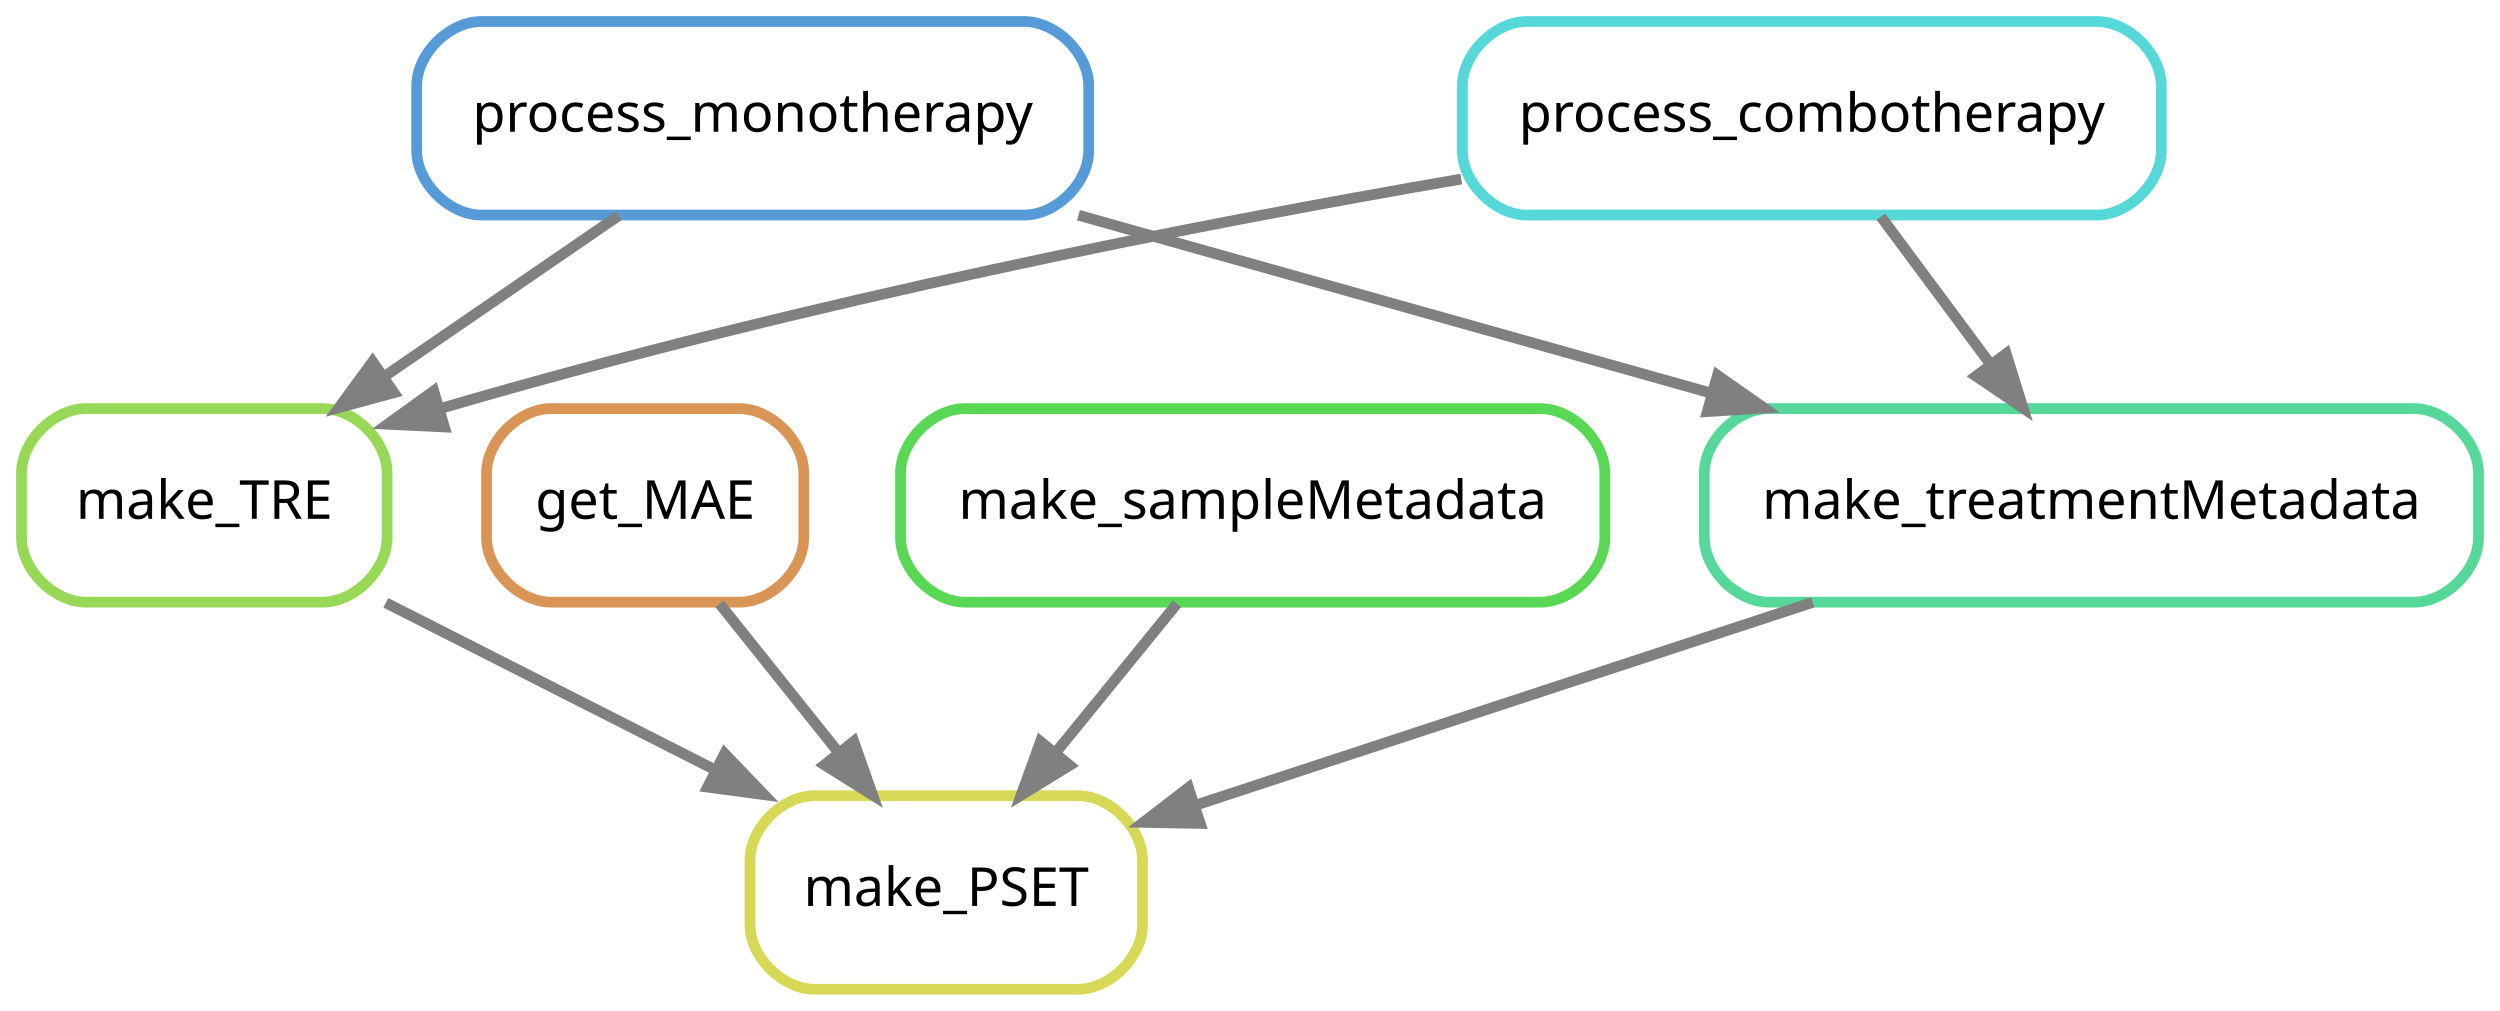
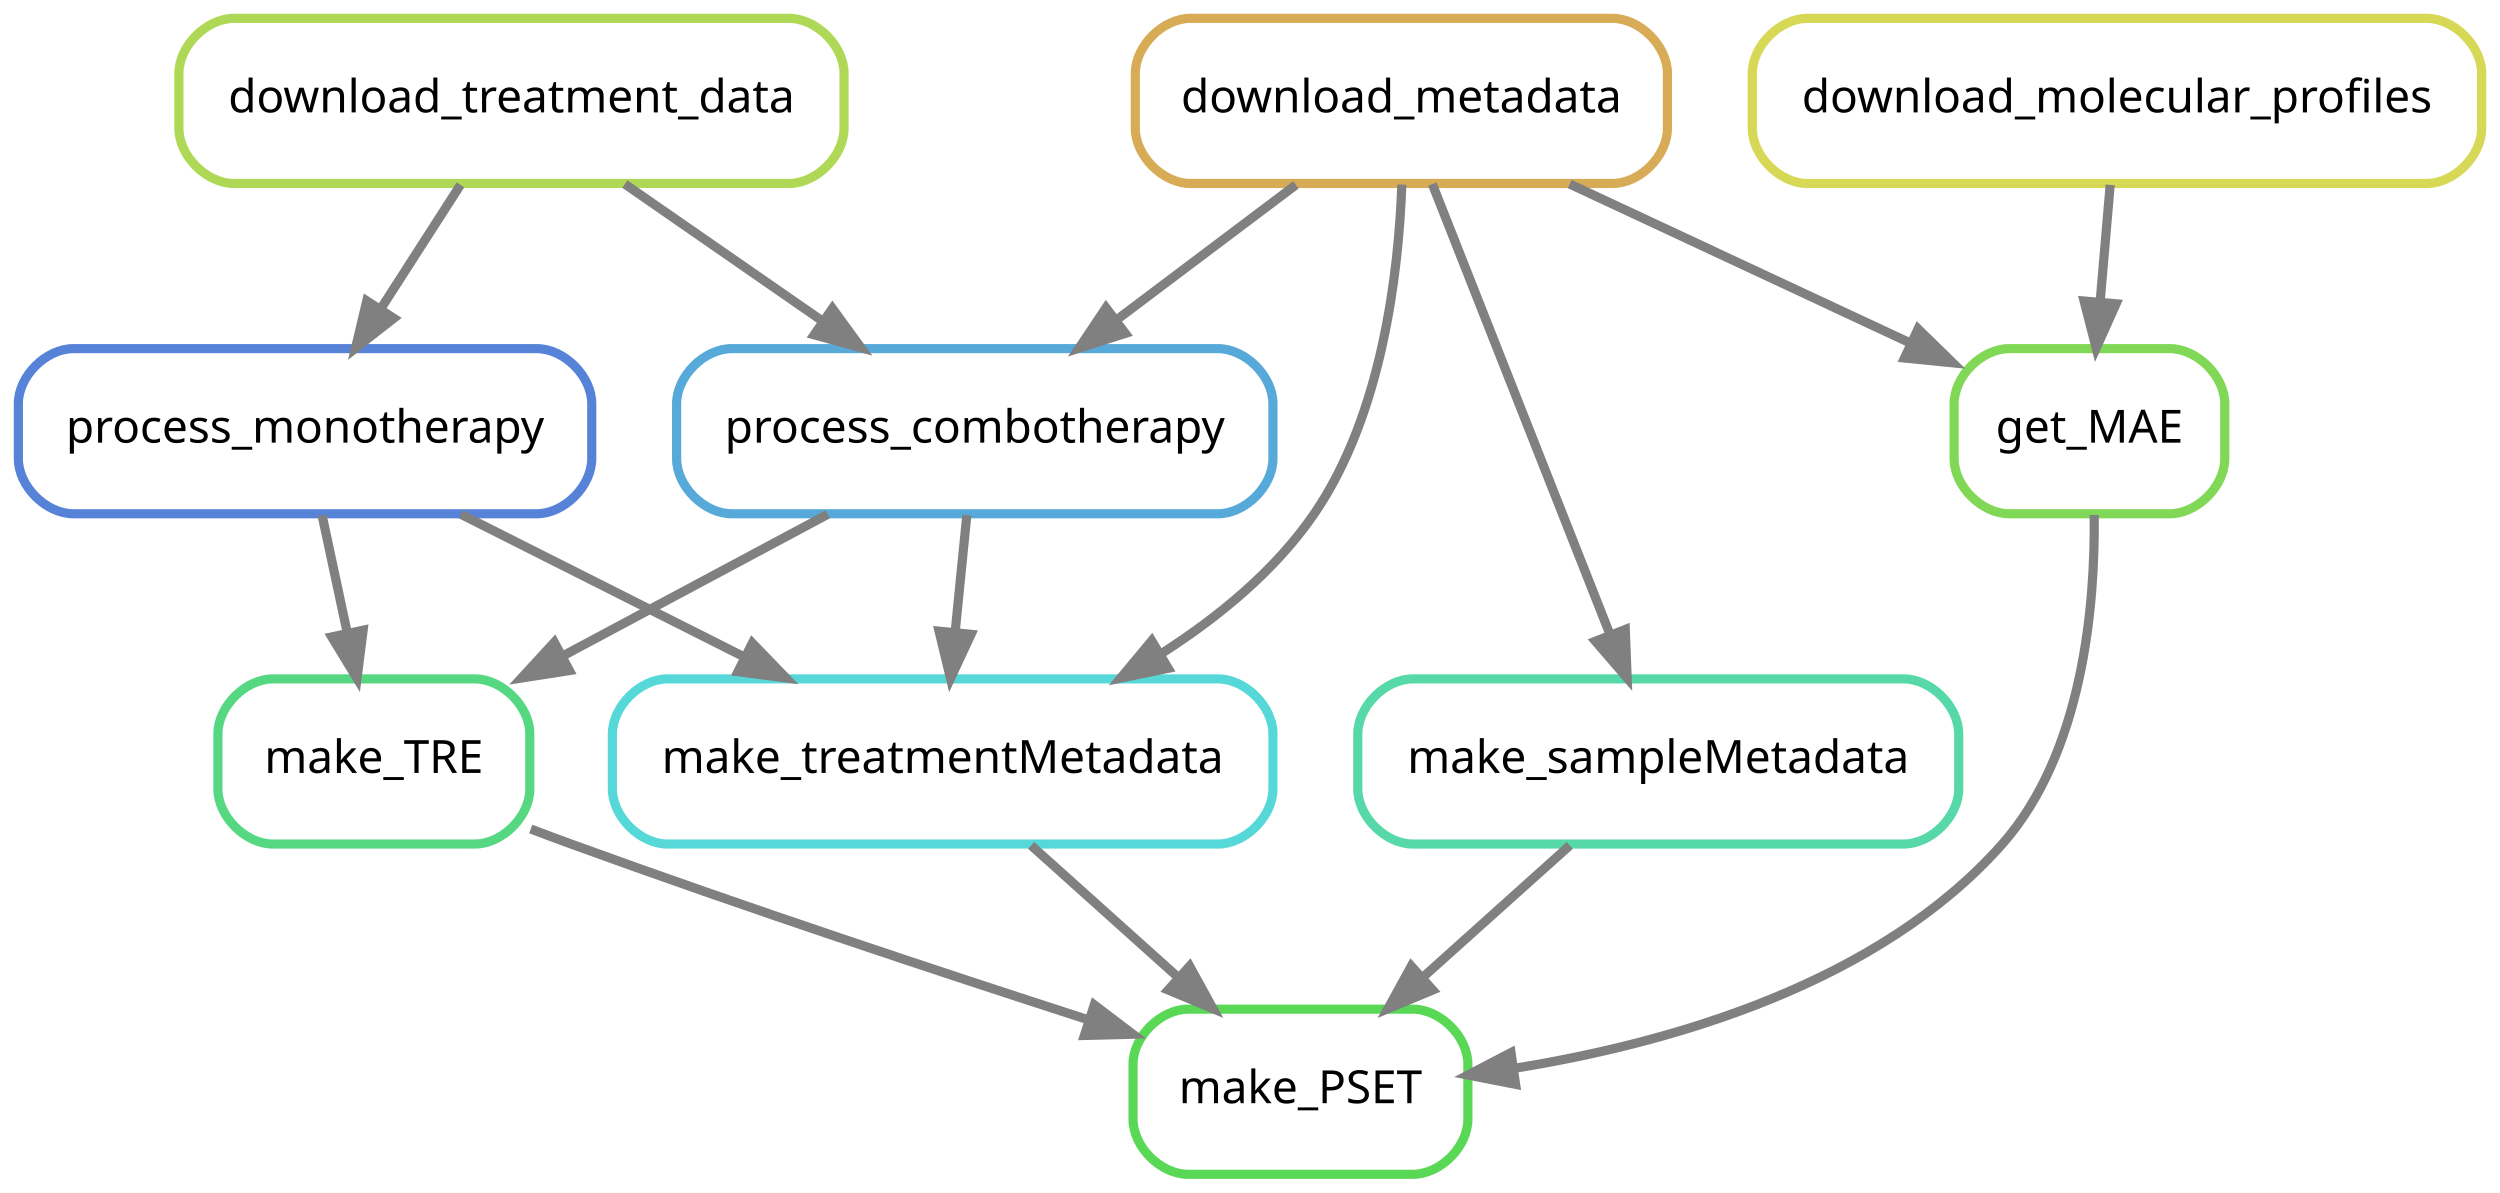
- <svg xmlns="http://www.w3.org/2000/svg" width="465pt" height="188pt" viewBox="0.00 0.00 465.00 188.00">
-   <g id="graph0" class="graph" transform="scale(1 1) rotate(0) translate(4 184)">
-     <polygon fill="white" stroke="transparent" points="-4,4 -4,-184 461,-184 461,4 -4,4" />
+ <svg xmlns="http://www.w3.org/2000/svg" width="545pt" height="260pt" viewBox="0.00 0.00 545.00 260.00">
+   <g id="graph0" class="graph" transform="scale(1 1) rotate(0) translate(4 256)">
+     <polygon fill="white" stroke="transparent" points="-4,4 -4,-256 541,-256 541,4 -4,4" />
    <g id="node1" class="node">
-       <path fill="none" stroke="#d6d856" stroke-width="2" d="M196.5,-36C196.5,-36 147.5,-36 147.5,-36 141.5,-36 135.5,-30 135.5,-24 135.5,-24 135.5,-12 135.5,-12 135.5,-6 141.5,0 147.5,0 147.5,0 196.5,0 196.5,0 202.5,0 208.5,-6 208.5,-12 208.5,-12 208.5,-24 208.5,-24 208.5,-30 202.5,-36 196.5,-36" />
-       <text text-anchor="middle" x="172" y="-15.5" font-family="sans" font-size="10.00">make_PSET</text>
+       <path fill="none" stroke="#59d856" stroke-width="2" d="M304,-36C304,-36 255,-36 255,-36 249,-36 243,-30 243,-24 243,-24 243,-12 243,-12 243,-6 249,0 255,0 255,0 304,0 304,0 310,0 316,-6 316,-12 316,-12 316,-24 316,-24 316,-30 310,-36 304,-36" />
+       <text text-anchor="middle" x="279.5" y="-15.5" font-family="sans" font-size="10.00">make_PSET</text>
    </g>
    <g id="node2" class="node">
-       <path fill="none" stroke="#97d856" stroke-width="2" d="M56,-108C56,-108 12,-108 12,-108 6,-108 0,-102 0,-96 0,-96 0,-84 0,-84 0,-78 6,-72 12,-72 12,-72 56,-72 56,-72 62,-72 68,-78 68,-84 68,-84 68,-96 68,-96 68,-102 62,-108 56,-108" />
-       <text text-anchor="middle" x="34" y="-87.5" font-family="sans" font-size="10.00">make_TRE</text>
+       <path fill="none" stroke="#56d882" stroke-width="2" d="M99.5,-108C99.5,-108 55.5,-108 55.5,-108 49.5,-108 43.5,-102 43.5,-96 43.5,-96 43.5,-84 43.5,-84 43.5,-78 49.5,-72 55.5,-72 55.5,-72 99.5,-72 99.5,-72 105.5,-72 111.5,-78 111.5,-84 111.5,-84 111.5,-96 111.5,-96 111.5,-102 105.5,-108 99.5,-108" />
+       <text text-anchor="middle" x="77.5" y="-87.5" font-family="sans" font-size="10.00">make_TRE</text>
    </g>
    <g id="edge1" class="edge">
-       <path fill="none" stroke="grey" stroke-width="2" d="M67.76,-71.88C86.22,-62.51 109.28,-50.81 129.02,-40.8" />
-       <polygon fill="grey" stroke="grey" stroke-width="2" points="130.78,-43.83 138.11,-36.19 127.61,-37.59 130.78,-43.83" />
+       <path fill="none" stroke="grey" stroke-width="2" d="M111.7,-75.28C114.67,-74.15 117.63,-73.04 120.5,-72 158.12,-58.3 201.24,-44.02 233.08,-33.73" />
+       <polygon fill="grey" stroke="grey" stroke-width="2" points="234.55,-36.94 242.99,-30.54 232.4,-30.27 234.55,-36.94" />
    </g>
    <g id="node3" class="node">
-       <path fill="none" stroke="#569ad8" stroke-width="2" d="M186.5,-180C186.5,-180 85.5,-180 85.5,-180 79.5,-180 73.5,-174 73.5,-168 73.5,-168 73.5,-156 73.5,-156 73.5,-150 79.5,-144 85.5,-144 85.5,-144 186.5,-144 186.5,-144 192.5,-144 198.5,-150 198.5,-156 198.5,-156 198.5,-168 198.5,-168 198.5,-174 192.5,-180 186.5,-180" />
-       <text text-anchor="middle" x="136" y="-159.5" font-family="sans" font-size="10.00">process_monotherapy</text>
+       <path fill="none" stroke="#5682d8" stroke-width="2" d="M113,-180C113,-180 12,-180 12,-180 6,-180 0,-174 0,-168 0,-168 0,-156 0,-156 0,-150 6,-144 12,-144 12,-144 113,-144 113,-144 119,-144 125,-150 125,-156 125,-156 125,-168 125,-168 125,-174 119,-180 113,-180" />
+       <text text-anchor="middle" x="62.5" y="-159.5" font-family="sans" font-size="10.00">process_monotherapy</text>
    </g>
    <g id="edge5" class="edge">
-       <path fill="none" stroke="grey" stroke-width="2" d="M111.05,-143.88C97.96,-134.89 81.74,-123.76 67.56,-114.03" />
-       <polygon fill="grey" stroke="grey" stroke-width="2" points="69.27,-110.96 59.05,-108.19 65.31,-116.73 69.27,-110.96" />
+       <path fill="none" stroke="grey" stroke-width="2" d="M66.21,-143.7C67.86,-135.98 69.85,-126.71 71.69,-118.11" />
+       <polygon fill="grey" stroke="grey" stroke-width="2" points="75.16,-118.62 73.83,-108.1 68.32,-117.15 75.16,-118.62" />
+     </g>
+     <g id="node10" class="node">
+       <path fill="none" stroke="#56d8d8" stroke-width="2" d="M261.5,-108C261.5,-108 141.5,-108 141.5,-108 135.5,-108 129.5,-102 129.5,-96 129.5,-96 129.5,-84 129.5,-84 129.5,-78 135.5,-72 141.5,-72 141.5,-72 261.5,-72 261.5,-72 267.5,-72 273.5,-78 273.5,-84 273.5,-84 273.5,-96 273.5,-96 273.5,-102 267.5,-108 261.5,-108" />
+       <text text-anchor="middle" x="201.5" y="-87.5" font-family="sans" font-size="10.00">make_treatmentMetadata</text>
+     </g>
+     <g id="edge13" class="edge">
+       <path fill="none" stroke="grey" stroke-width="2" d="M96.5,-143.88C115.1,-134.51 138.33,-122.81 158.21,-112.8" />
+       <polygon fill="grey" stroke="grey" stroke-width="2" points="160.01,-115.81 167.37,-108.19 156.86,-109.56 160.01,-115.81" />
+     </g>
+     <g id="node4" class="node">
+       <path fill="none" stroke="#afd856" stroke-width="2" d="M168,-252C168,-252 47,-252 47,-252 41,-252 35,-246 35,-240 35,-240 35,-228 35,-228 35,-222 41,-216 47,-216 47,-216 168,-216 168,-216 174,-216 180,-222 180,-228 180,-228 180,-240 180,-240 180,-246 174,-252 168,-252" />
+       <text text-anchor="middle" x="107.5" y="-231.5" font-family="sans" font-size="10.00">download_treatment_data</text>
+     </g>
+     <g id="edge7" class="edge">
+       <path fill="none" stroke="grey" stroke-width="2" d="M96.38,-215.7C91.14,-207.56 84.8,-197.69 79.02,-188.7" />
+       <polygon fill="grey" stroke="grey" stroke-width="2" points="81.85,-186.62 73.5,-180.1 75.96,-190.41 81.85,-186.62" />
+     </g>
+     <g id="node5" class="node">
+       <path fill="none" stroke="#56a9d8" stroke-width="2" d="M261.5,-180C261.5,-180 155.5,-180 155.5,-180 149.5,-180 143.5,-174 143.5,-168 143.5,-168 143.5,-156 143.5,-156 143.5,-150 149.5,-144 155.5,-144 155.5,-144 261.5,-144 261.5,-144 267.5,-144 273.5,-150 273.5,-156 273.5,-156 273.5,-168 273.5,-168 273.5,-174 267.5,-180 261.5,-180" />
+       <text text-anchor="middle" x="208.5" y="-159.5" font-family="sans" font-size="10.00">process_combotherapy</text>
+     </g>
+     <g id="edge9" class="edge">
+       <path fill="none" stroke="grey" stroke-width="2" d="M132.21,-215.88C145.17,-206.89 161.23,-195.76 175.27,-186.03" />
+       <polygon fill="grey" stroke="grey" stroke-width="2" points="177.47,-188.76 183.7,-180.19 173.48,-183.01 177.47,-188.76" />
+     </g>
+     <g id="edge6" class="edge">
+       <path fill="none" stroke="grey" stroke-width="2" d="M176.45,-143.88C159.01,-134.55 137.23,-122.92 118.56,-112.94" />
+       <polygon fill="grey" stroke="grey" stroke-width="2" points="120.14,-109.82 109.67,-108.19 116.84,-115.99 120.14,-109.82" />
+     </g>
+     <g id="edge14" class="edge">
+       <path fill="none" stroke="grey" stroke-width="2" d="M206.77,-143.7C206,-135.98 205.07,-126.71 204.21,-118.11" />
+       <polygon fill="grey" stroke="grey" stroke-width="2" points="207.69,-117.71 203.21,-108.1 200.72,-118.4 207.69,-117.71" />
+     </g>
+     <g id="node6" class="node">
+       <path fill="none" stroke="#d8ac56" stroke-width="2" d="M347.5,-252C347.5,-252 255.5,-252 255.5,-252 249.5,-252 243.5,-246 243.5,-240 243.5,-240 243.5,-228 243.5,-228 243.5,-222 249.5,-216 255.5,-216 255.5,-216 347.5,-216 347.5,-216 353.5,-216 359.5,-222 359.5,-228 359.5,-228 359.5,-240 359.5,-240 359.5,-246 353.5,-252 347.5,-252" />
+       <text text-anchor="middle" x="301.5" y="-231.5" font-family="sans" font-size="10.00">download_metadata</text>
+     </g>
+     <g id="edge8" class="edge">
+       <path fill="none" stroke="grey" stroke-width="2" d="M278.51,-215.7C266.69,-206.8 252.11,-195.82 239.32,-186.2" />
+       <polygon fill="grey" stroke="grey" stroke-width="2" points="241.32,-183.32 231.22,-180.1 237.11,-188.91 241.32,-183.32" />
    </g>
    <g id="node7" class="node">
-       <path fill="none" stroke="#56d89a" stroke-width="2" d="M445,-108C445,-108 325,-108 325,-108 319,-108 313,-102 313,-96 313,-96 313,-84 313,-84 313,-78 319,-72 325,-72 325,-72 445,-72 445,-72 451,-72 457,-78 457,-84 457,-84 457,-96 457,-96 457,-102 451,-108 445,-108" />
-       <text text-anchor="middle" x="385" y="-87.5" font-family="sans" font-size="10.00">make_treatmentMetadata</text>
+       <path fill="none" stroke="#80d856" stroke-width="2" d="M469,-180C469,-180 434,-180 434,-180 428,-180 422,-174 422,-168 422,-168 422,-156 422,-156 422,-150 428,-144 434,-144 434,-144 469,-144 469,-144 475,-144 481,-150 481,-156 481,-156 481,-168 481,-168 481,-174 475,-180 469,-180" />
+       <text text-anchor="middle" x="451.5" y="-159.5" font-family="sans" font-size="10.00">get_MAE</text>
    </g>
-     <g id="edge7" class="edge">
-       <path fill="none" stroke="grey" stroke-width="2" d="M196.59,-143.97C232.14,-133.97 277.22,-121.3 314.38,-110.85" />
-       <polygon fill="grey" stroke="grey" stroke-width="2" points="315.45,-114.19 324.13,-108.11 313.56,-107.45 315.45,-114.19" />
+     <g id="edge10" class="edge">
+       <path fill="none" stroke="grey" stroke-width="2" d="M338.19,-215.88C360.76,-205.35 389.65,-191.87 412.6,-181.15" />
+       <polygon fill="grey" stroke="grey" stroke-width="2" points="414.14,-184.3 421.72,-176.9 411.18,-177.95 414.14,-184.3" />
    </g>
-     <g id="node4" class="node">
-       <path fill="none" stroke="#56d8d8" stroke-width="2" d="M386,-180C386,-180 280,-180 280,-180 274,-180 268,-174 268,-168 268,-168 268,-156 268,-156 268,-150 274,-144 280,-144 280,-144 386,-144 386,-144 392,-144 398,-150 398,-156 398,-156 398,-168 398,-168 398,-174 392,-180 386,-180" />
-       <text text-anchor="middle" x="333" y="-159.5" font-family="sans" font-size="10.00">process_combotherapy</text>
+     <g id="node9" class="node">
+       <path fill="none" stroke="#56d8a9" stroke-width="2" d="M411,-108C411,-108 304,-108 304,-108 298,-108 292,-102 292,-96 292,-96 292,-84 292,-84 292,-78 298,-72 304,-72 304,-72 411,-72 411,-72 417,-72 423,-78 423,-84 423,-84 423,-96 423,-96 423,-102 417,-108 411,-108" />
+       <text text-anchor="middle" x="357.5" y="-87.5" font-family="sans" font-size="10.00">make_sampleMetadata</text>
    </g>
-     <g id="edge6" class="edge">
-       <path fill="none" stroke="grey" stroke-width="2" d="M267.79,-150.7C217.94,-142.09 147.49,-128.37 77.89,-108.01" />
-       <polygon fill="grey" stroke="grey" stroke-width="2" points="78.66,-104.58 68.08,-105.09 76.67,-111.29 78.66,-104.58" />
+     <g id="edge12" class="edge">
+       <path fill="none" stroke="grey" stroke-width="2" d="M308.25,-215.87C317.88,-191.46 335.64,-146.43 347,-117.64" />
+       <polygon fill="grey" stroke="grey" stroke-width="2" points="350.31,-118.78 350.72,-108.19 343.8,-116.21 350.31,-118.78" />
    </g>
-     <g id="edge8" class="edge">
-       <path fill="none" stroke="grey" stroke-width="2" d="M345.85,-143.7C352.03,-135.39 359.54,-125.28 366.32,-116.14" />
-       <polygon fill="grey" stroke="grey" stroke-width="2" points="369.14,-118.22 372.29,-108.1 363.52,-114.04 369.14,-118.22" />
-     </g>
-     <g id="node5" class="node">
-       <path fill="none" stroke="#d89556" stroke-width="2" d="M133.5,-108C133.5,-108 98.5,-108 98.5,-108 92.5,-108 86.5,-102 86.5,-96 86.5,-96 86.5,-84 86.5,-84 86.5,-78 92.5,-72 98.5,-72 98.5,-72 133.5,-72 133.5,-72 139.5,-72 145.5,-78 145.5,-84 145.5,-84 145.5,-96 145.5,-96 145.5,-102 139.5,-108 133.5,-108" />
-       <text text-anchor="middle" x="116" y="-87.5" font-family="sans" font-size="10.00">get_MAE</text>
+     <g id="edge15" class="edge">
+       <path fill="none" stroke="grey" stroke-width="2" d="M301.6,-215.76C300.91,-196.63 297.33,-165.63 282.5,-144 274.01,-131.61 261.57,-121.41 248.98,-113.39" />
+       <polygon fill="grey" stroke="grey" stroke-width="2" points="250.67,-110.31 240.29,-108.17 247.07,-116.32 250.67,-110.31" />
    </g>
    <g id="edge2" class="edge">
-       <path fill="none" stroke="grey" stroke-width="2" d="M129.84,-71.7C136.49,-63.39 144.58,-53.28 151.89,-44.14" />
-       <polygon fill="grey" stroke="grey" stroke-width="2" points="154.8,-46.1 158.32,-36.1 149.34,-41.73 154.8,-46.1" />
+       <path fill="none" stroke="grey" stroke-width="2" d="M452.54,-143.73C452.77,-124 450.08,-91.89 432.5,-72 405.67,-41.65 360.57,-28.67 326.27,-23.13" />
+       <polygon fill="grey" stroke="grey" stroke-width="2" points="326.4,-19.61 316,-21.64 325.4,-26.54 326.4,-19.61" />
    </g>
-     <g id="node6" class="node">
-       <path fill="none" stroke="#59d856" stroke-width="2" d="M282.5,-108C282.5,-108 175.5,-108 175.5,-108 169.5,-108 163.5,-102 163.5,-96 163.5,-96 163.5,-84 163.5,-84 163.5,-78 169.5,-72 175.5,-72 175.5,-72 282.5,-72 282.5,-72 288.5,-72 294.5,-78 294.5,-84 294.5,-84 294.5,-96 294.5,-96 294.5,-102 288.5,-108 282.5,-108" />
-       <text text-anchor="middle" x="229" y="-87.5" font-family="sans" font-size="10.00">make_sampleMetadata</text>
+     <g id="node8" class="node">
+       <path fill="none" stroke="#d6d856" stroke-width="2" d="M525,-252C525,-252 390,-252 390,-252 384,-252 378,-246 378,-240 378,-240 378,-228 378,-228 378,-222 384,-216 390,-216 390,-216 525,-216 525,-216 531,-216 537,-222 537,-228 537,-228 537,-240 537,-240 537,-246 531,-252 525,-252" />
+       <text text-anchor="middle" x="457.5" y="-231.5" font-family="sans" font-size="10.00">download_molecular_profiles</text>
+     </g>
+     <g id="edge11" class="edge">
+       <path fill="none" stroke="grey" stroke-width="2" d="M456.02,-215.7C455.36,-207.98 454.56,-198.71 453.82,-190.11" />
+       <polygon fill="grey" stroke="grey" stroke-width="2" points="457.31,-189.77 452.97,-180.1 450.33,-190.37 457.31,-189.77" />
    </g>
    <g id="edge3" class="edge">
-       <path fill="none" stroke="grey" stroke-width="2" d="M214.91,-71.7C208.08,-63.3 199.74,-53.07 192.24,-43.86" />
-       <polygon fill="grey" stroke="grey" stroke-width="2" points="194.96,-41.65 185.93,-36.1 189.53,-46.07 194.96,-41.65" />
+       <path fill="none" stroke="grey" stroke-width="2" d="M338.22,-71.7C328.58,-63.05 316.77,-52.45 306.27,-43.03" />
+       <polygon fill="grey" stroke="grey" stroke-width="2" points="308.34,-40.18 298.56,-36.1 303.66,-45.39 308.34,-40.18" />
    </g>
    <g id="edge4" class="edge">
-       <path fill="none" stroke="grey" stroke-width="2" d="M333.17,-71.97C298.09,-60.44 252.15,-45.34 218.3,-34.21" />
-       <polygon fill="grey" stroke="grey" stroke-width="2" points="219.24,-30.84 208.65,-31.04 217.05,-37.49 219.24,-30.84" />
+       <path fill="none" stroke="grey" stroke-width="2" d="M220.78,-71.7C230.42,-63.05 242.23,-52.45 252.73,-43.03" />
+       <polygon fill="grey" stroke="grey" stroke-width="2" points="255.34,-45.39 260.44,-36.1 250.66,-40.18 255.34,-45.39" />
    </g>
  </g>
</svg>
